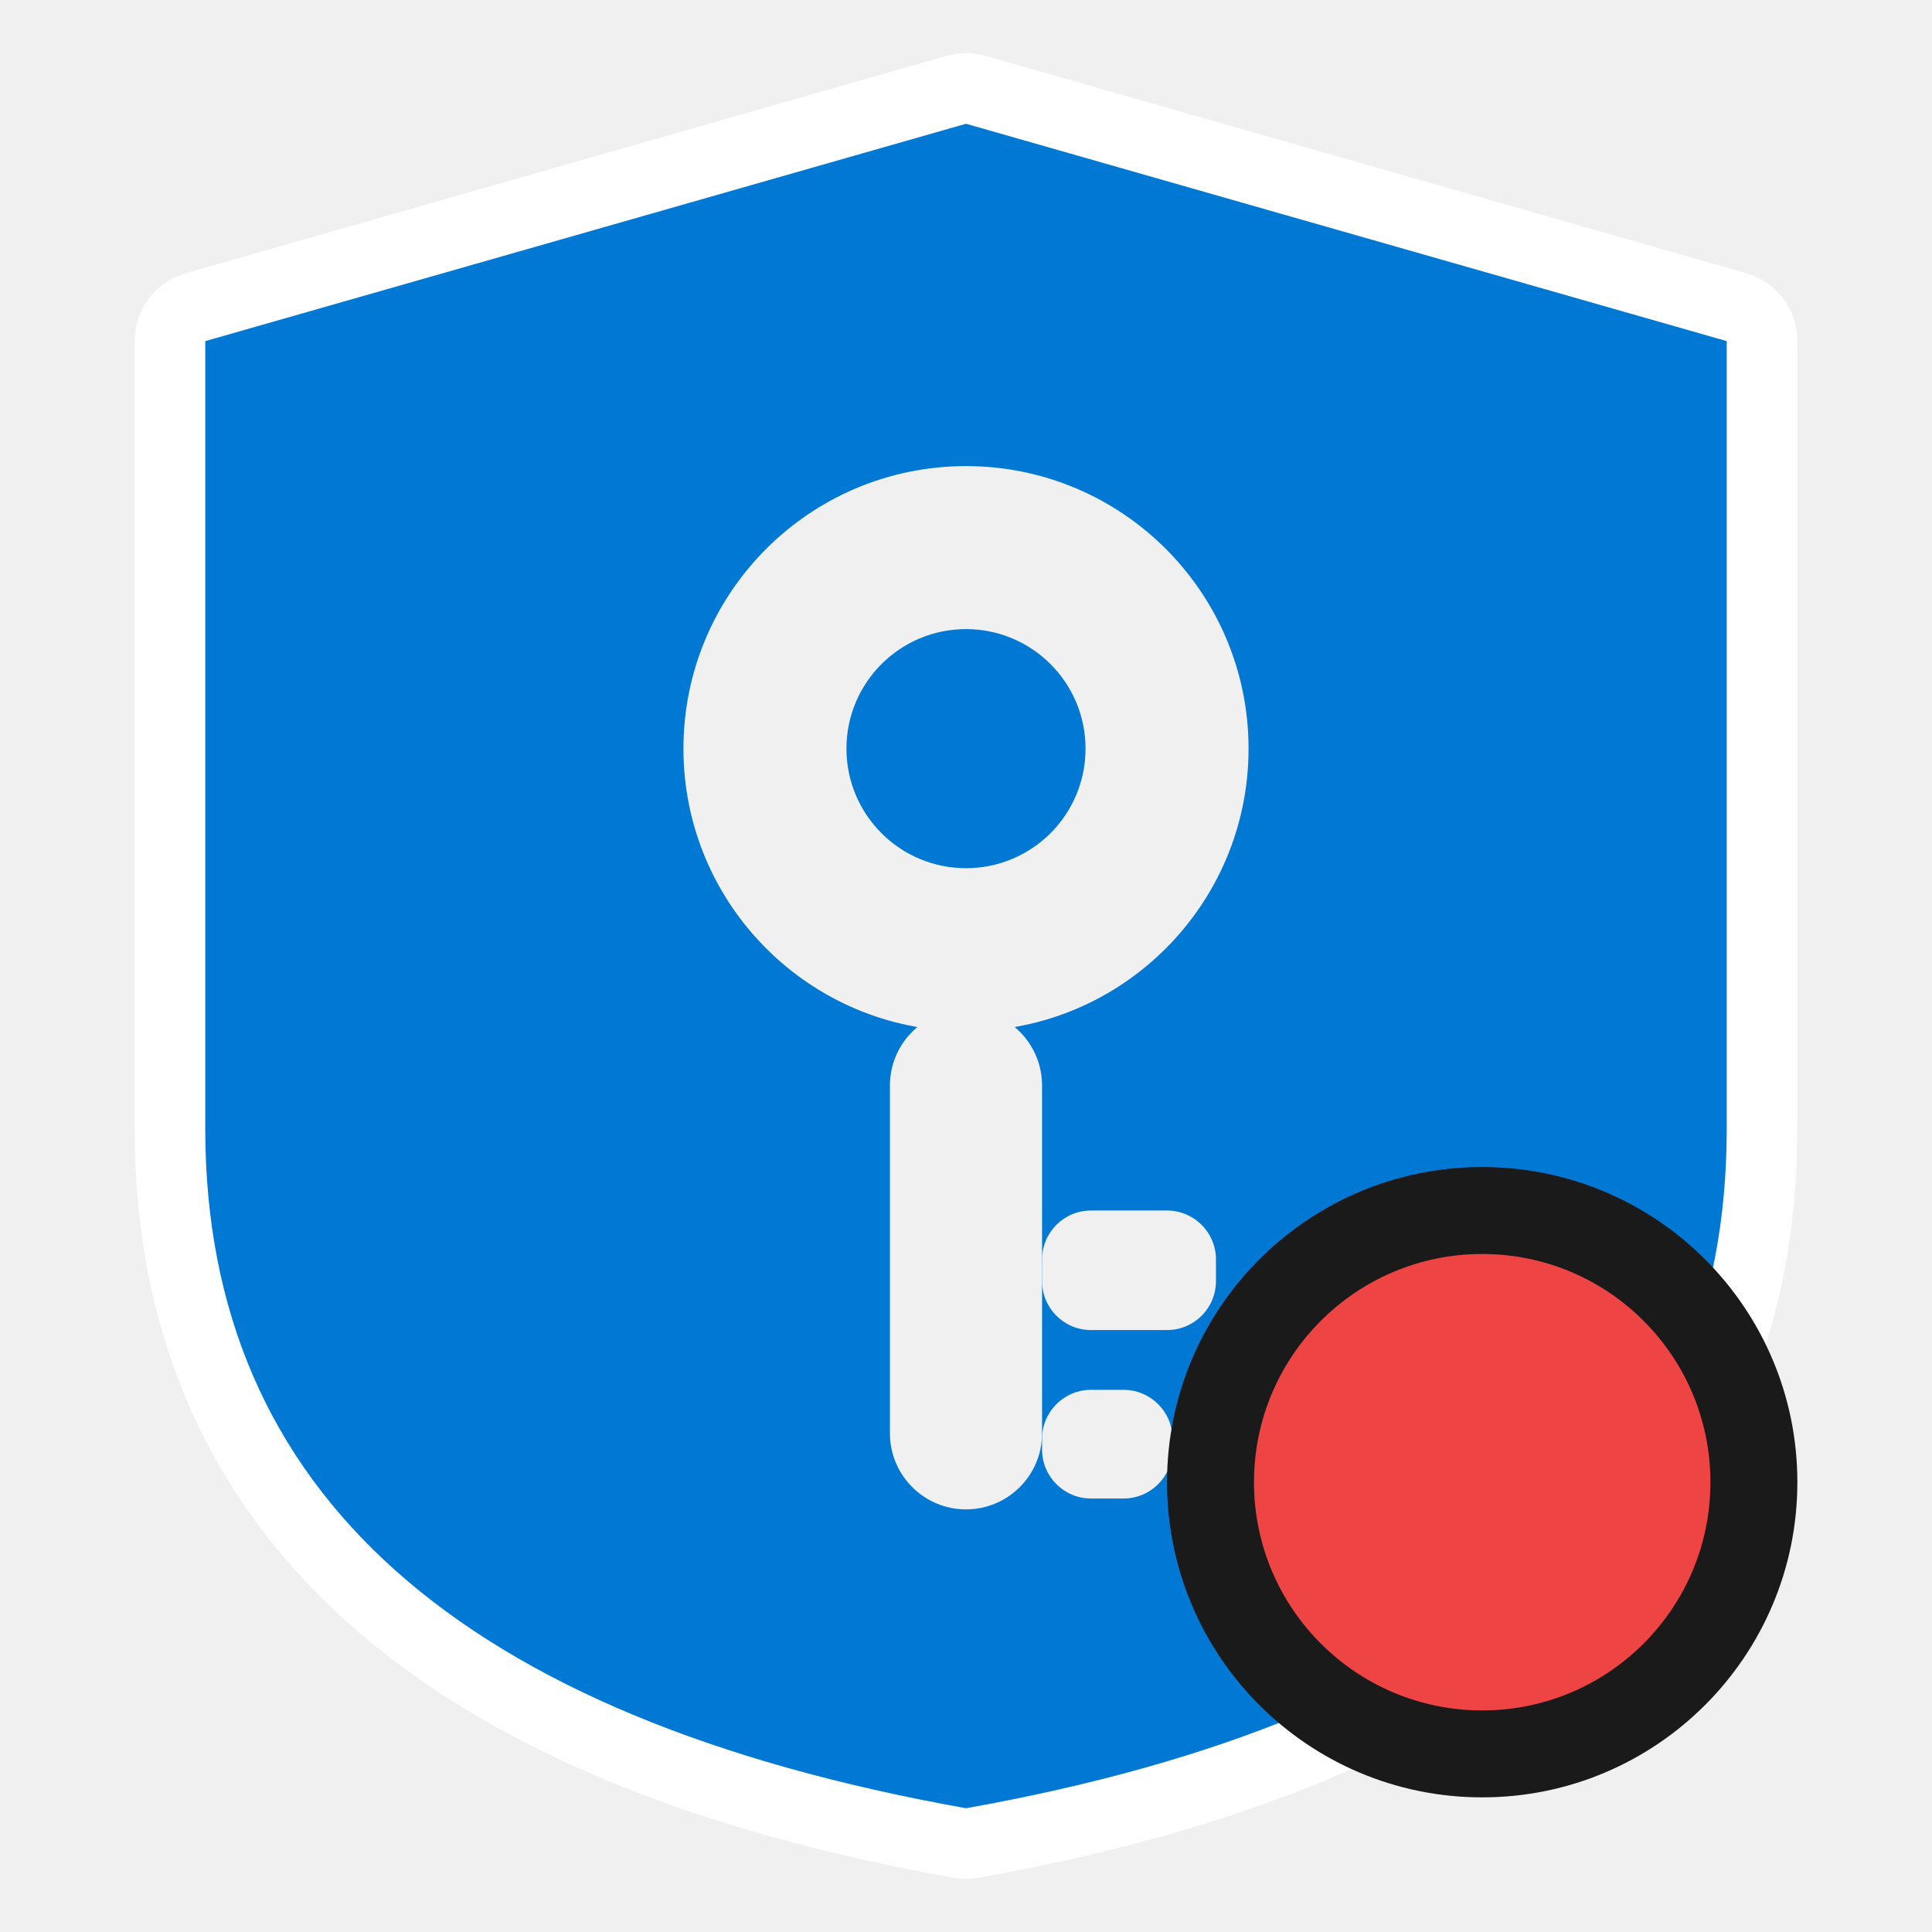
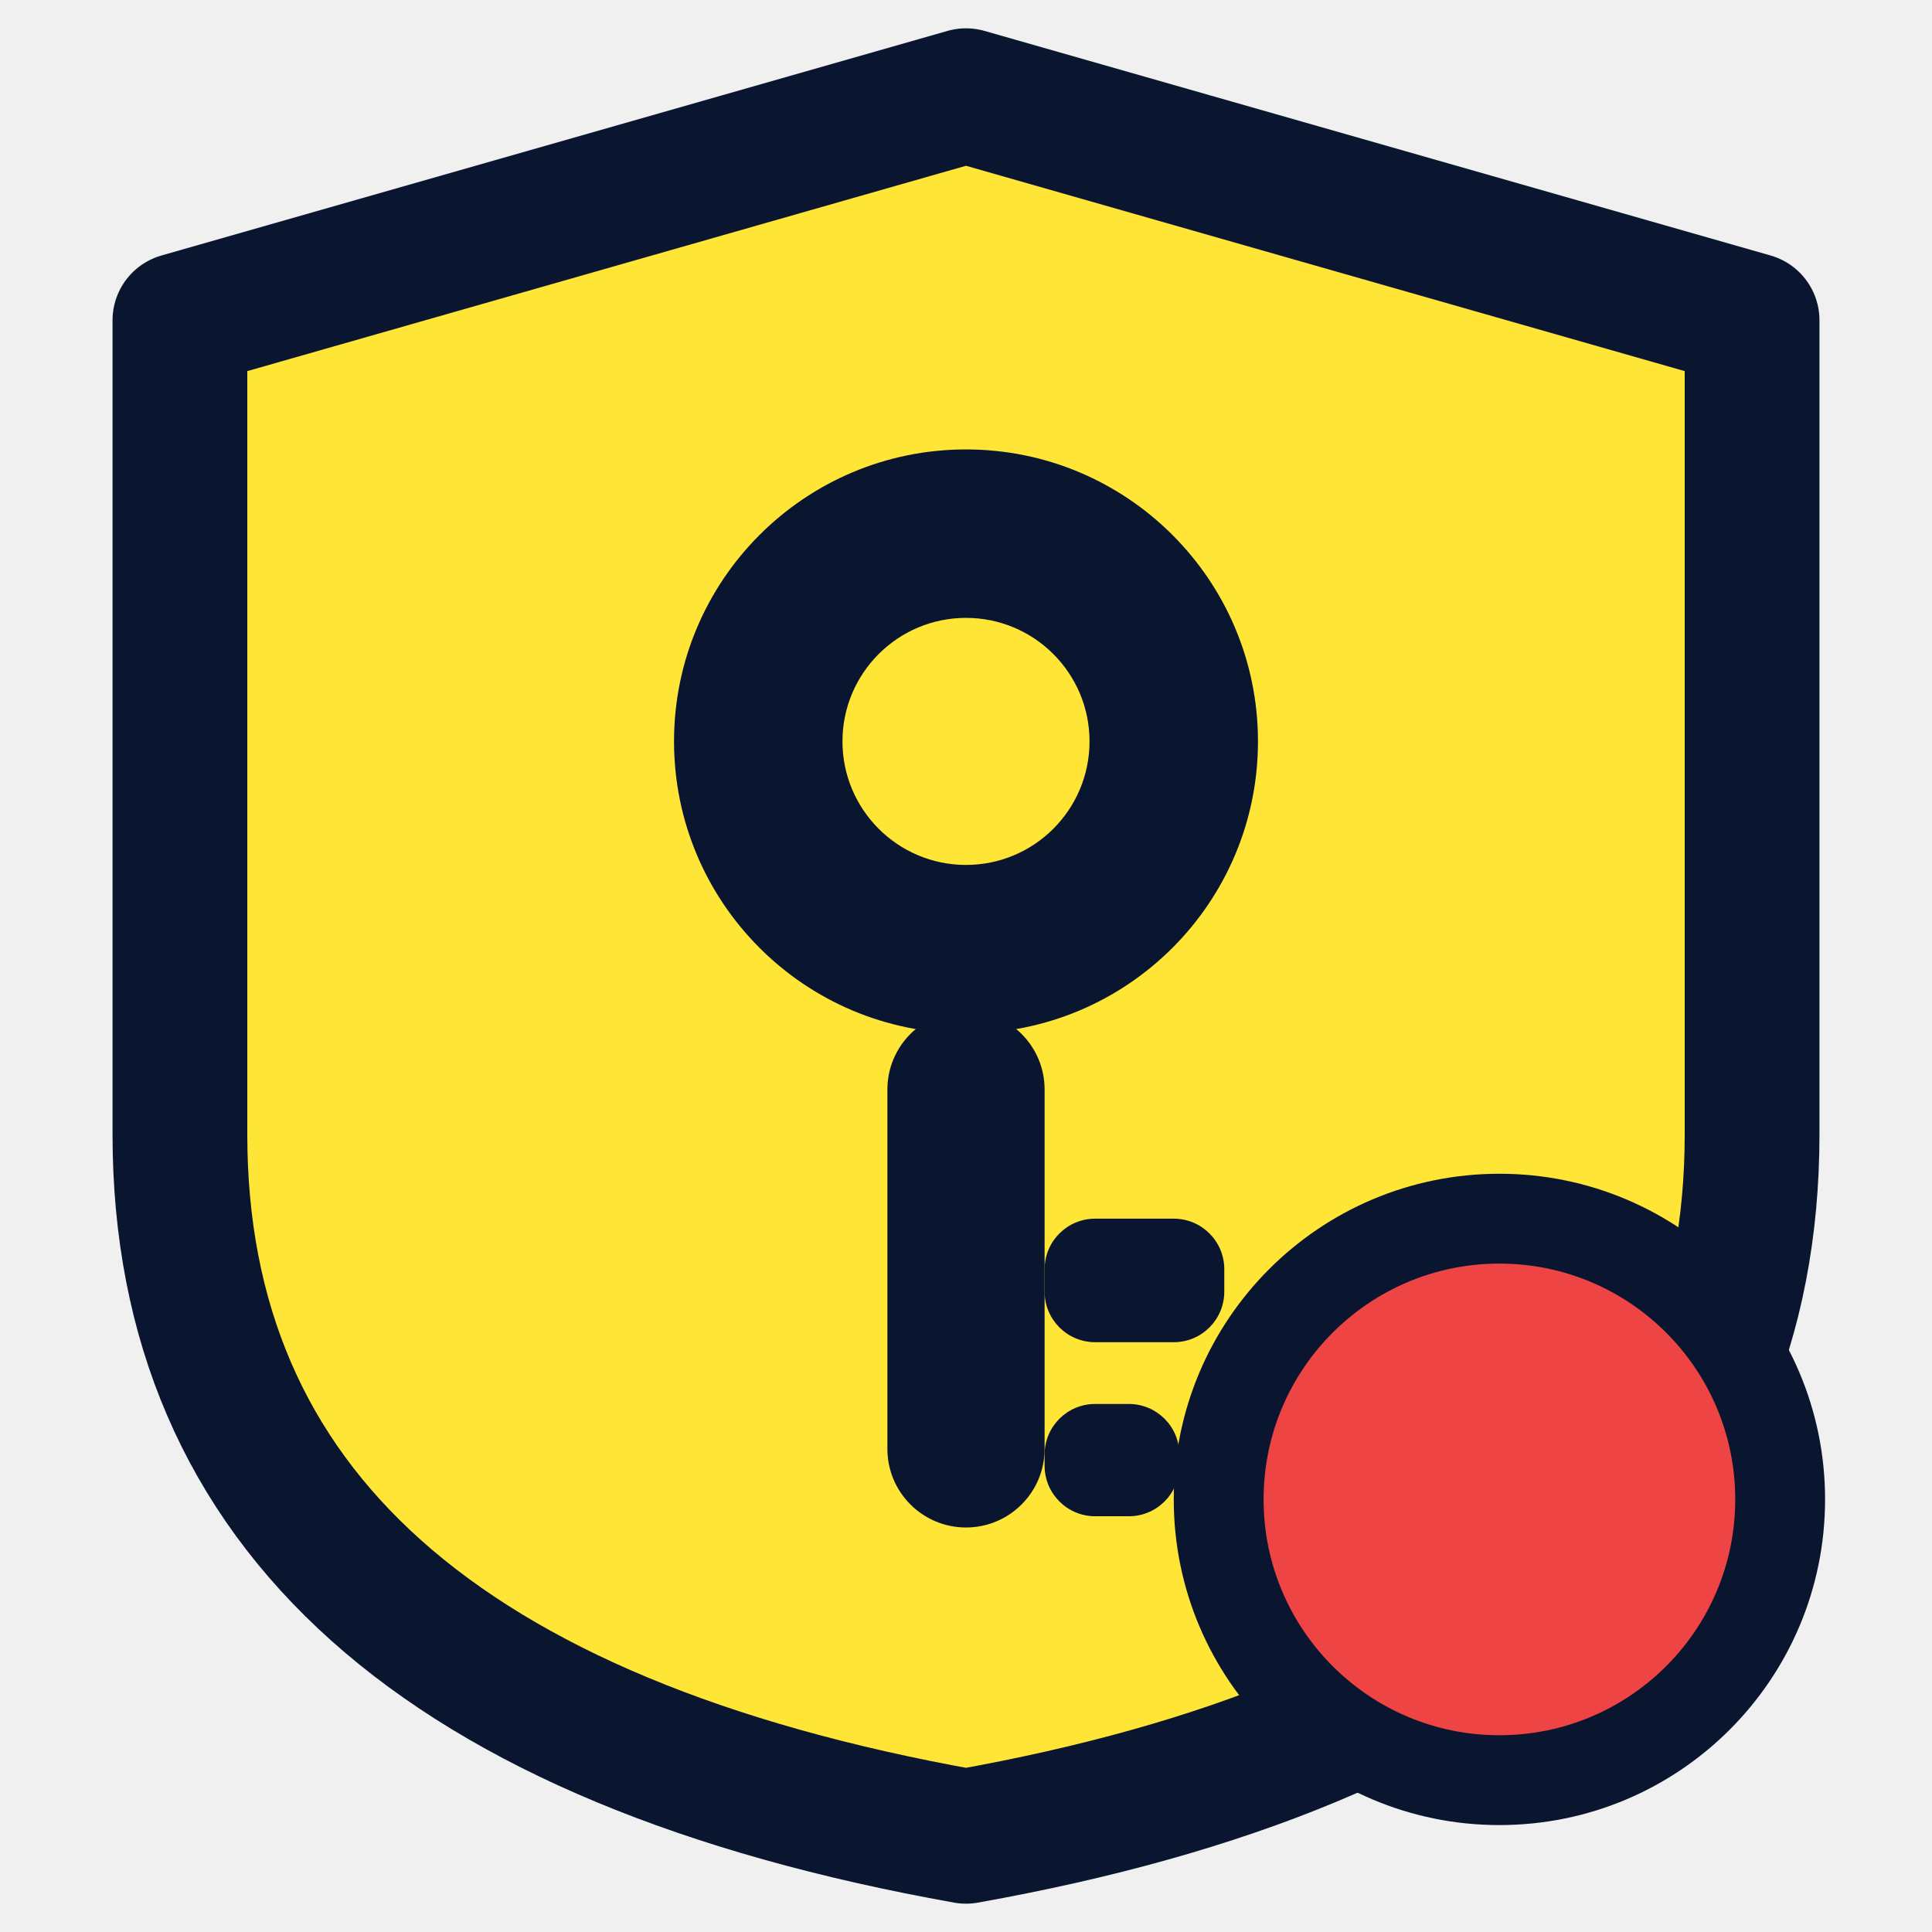
<svg xmlns="http://www.w3.org/2000/svg" width="32" height="32" viewBox="0 0 32 32">
-   <defs>
-     <mask id="km">
-       <rect width="32" height="32" fill="white" />
-       <circle cx="16" cy="12" r="5.2" fill="black" />
-       <circle cx="16" cy="12" r="2.2" fill="white" />
-       <rect x="14.6" y="16.8" width="2.8" height="9.2" rx="1.4" fill="black" />
-       <rect x="17.4" y="20.5" width="3.2" height="2.2" rx="0.9" fill="black" />
-       <rect x="17.4" y="23.8" width="2.4" height="2" rx="0.9" fill="black" />
-     </mask>
-   </defs>
-   <g transform="translate(16,16) scale(0.9) translate(-16,-16)">
-     <path fill="none" stroke="#ffffff" stroke-width="2.6" stroke-linejoin="round" d="M16 0.5 L30 4.5 L30 19 Q30 29 16 31.5 Q2 29 2 19 L2 4.5 Z" />
-     <path opacity="1" mask="url(#km)" fill="#0078d4" d="M16 0.5 L30 4.5 L30 19 Q30 29 16 31.5 Q2 29 2 19 L2 4.5 Z" />
-     <circle fill="#1a1a1a" cx="25.5" cy="25.5" r="5.8" />
+   <g transform="translate(16,16) scale(0.93) translate(-16,-16)">
+     <path fill="#ffe536" stroke="#0a1630" stroke-width="2.4" stroke-linejoin="round" d="M16 0.5 L30 4.5 L30 19 Q30 29 16 31.5 Q2 29 2 19 L2 4.5 Z" />
+     <circle fill="#0a1630" cx="16" cy="12" r="5.2" />
+     <circle fill="#ffe536" cx="16" cy="12" r="2.2" />
+     <rect fill="#0a1630" x="14.6" y="16.8" width="2.8" height="9.2" rx="1.4" />
+     <rect fill="#0a1630" x="17.4" y="20.5" width="3.2" height="2.2" rx="0.9" />
+     <rect fill="#0a1630" x="17.4" y="23.8" width="2.4" height="2" rx="0.9" />
+     <circle fill="#0a1630" cx="25.5" cy="25.5" r="5.8" />
    <circle fill="#ef4444" cx="25.5" cy="25.5" r="4.2" />
  </g>
</svg>
